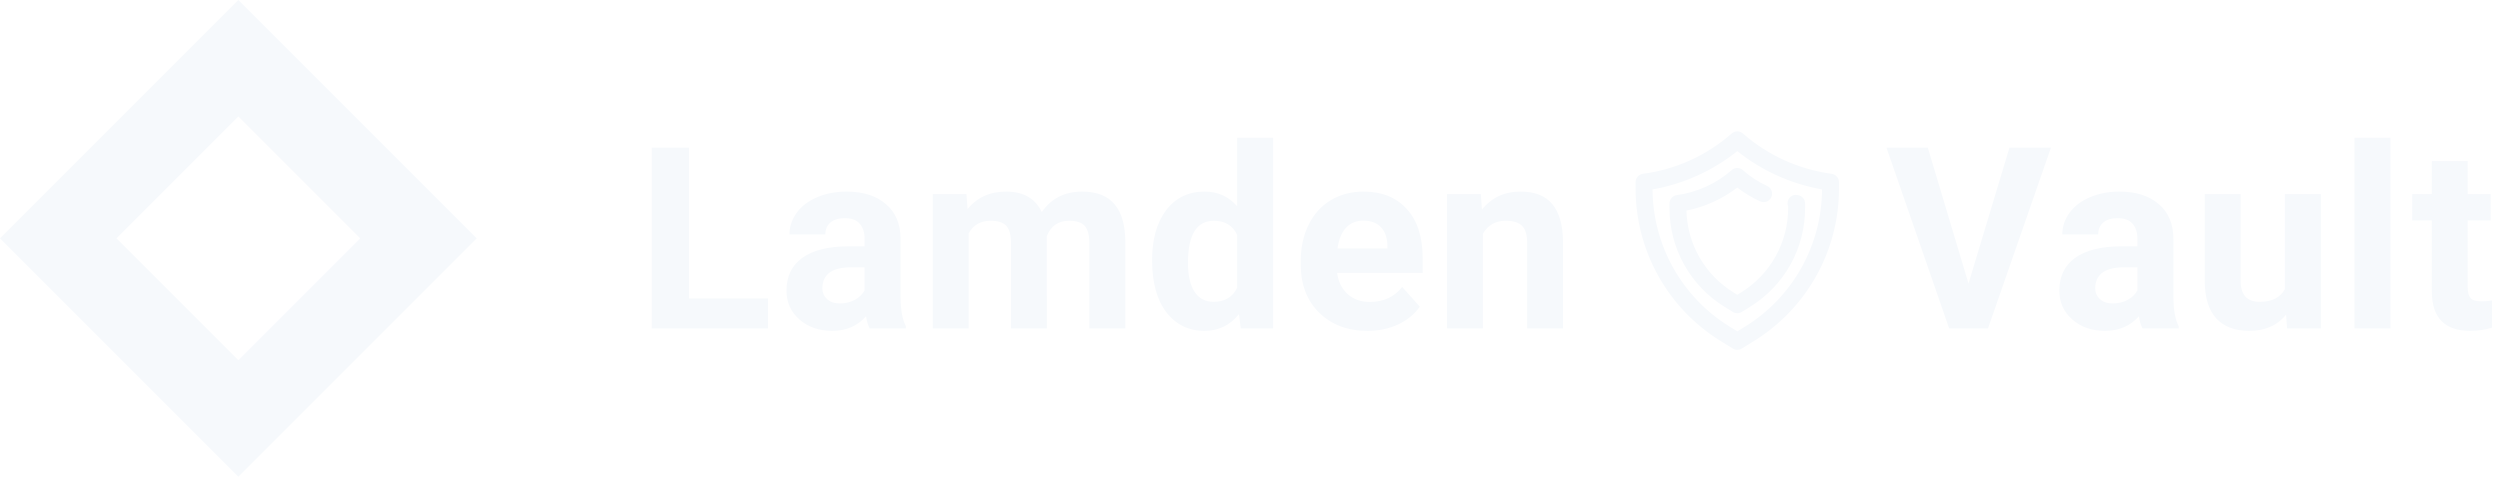
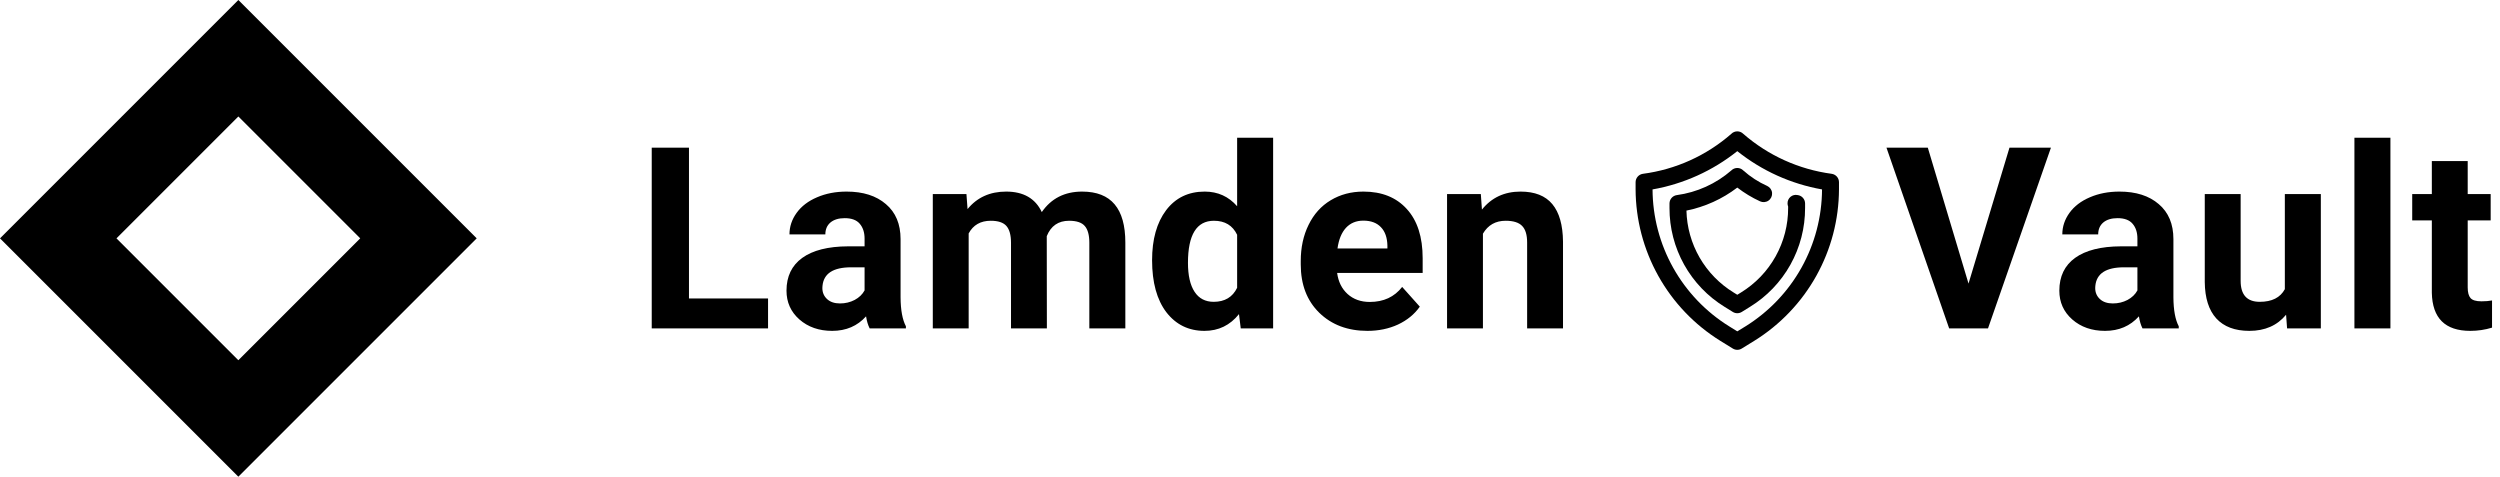
- <svg xmlns="http://www.w3.org/2000/svg" width="236" height="45" viewBox="0 0 236 45" fill="none">
-   <path fill-rule="evenodd" clip-rule="evenodd" d="M22.5 10.995L10.995 22.5L22.5 34.005L34.005 22.5L22.5 10.995ZM0 22.5L22.5 45L45 22.5L22.5 -2.85449e-06L0 22.5Z" fill="#F6F9FC" />
-   <path d="M185.828 26.77L189.695 13.938H193.609L187.668 31H184L178.082 13.938H181.984L185.828 26.77ZM202.252 31C202.096 30.695 201.983 30.316 201.913 29.863C201.092 30.777 200.026 31.234 198.713 31.234C197.471 31.234 196.44 30.875 195.62 30.156C194.807 29.438 194.401 28.531 194.401 27.438C194.401 26.094 194.897 25.062 195.889 24.344C196.889 23.625 198.331 23.262 200.213 23.254H201.772V22.527C201.772 21.941 201.62 21.473 201.315 21.121C201.018 20.77 200.545 20.594 199.897 20.594C199.327 20.594 198.877 20.73 198.549 21.004C198.229 21.277 198.069 21.652 198.069 22.129H194.682C194.682 21.395 194.909 20.715 195.362 20.09C195.815 19.465 196.456 18.977 197.284 18.625C198.112 18.266 199.042 18.086 200.073 18.086C201.635 18.086 202.874 18.48 203.788 19.27C204.71 20.051 205.17 21.152 205.17 22.574V28.07C205.178 29.273 205.346 30.184 205.674 30.801V31H202.252ZM199.452 28.645C199.952 28.645 200.413 28.535 200.835 28.316C201.256 28.09 201.569 27.789 201.772 27.414V25.234H200.506C198.811 25.234 197.909 25.82 197.799 26.992L197.788 27.191C197.788 27.613 197.936 27.961 198.233 28.234C198.53 28.508 198.936 28.645 199.452 28.645ZM215.806 29.711C214.97 30.727 213.814 31.234 212.337 31.234C210.978 31.234 209.939 30.844 209.22 30.062C208.509 29.281 208.146 28.137 208.13 26.629V18.32H211.517V26.512C211.517 27.832 212.118 28.492 213.321 28.492C214.47 28.492 215.259 28.094 215.689 27.297V18.32H219.087V31H215.9L215.806 29.711ZM225.656 31H222.257V13H225.656V31ZM232.951 15.203V18.32H235.119V20.805H232.951V27.133C232.951 27.602 233.041 27.938 233.221 28.141C233.401 28.344 233.744 28.445 234.252 28.445C234.627 28.445 234.959 28.418 235.248 28.363V30.93C234.584 31.133 233.901 31.234 233.197 31.234C230.822 31.234 229.612 30.035 229.565 27.637V20.805H227.713V18.32H229.565V15.203H232.951Z" fill="#F6F9FC" />
-   <path d="M162.386 32.168L163.58 32.904V32.904C163.706 32.982 163.851 33.023 164 33.023C164.148 33.023 164.294 32.982 164.42 32.904L165.613 32.168V32.168C168.047 30.656 170.057 28.55 171.454 26.049C172.851 23.547 173.59 20.731 173.6 17.866V17.2C173.6 17.008 173.531 16.822 173.405 16.676C173.278 16.531 173.104 16.436 172.914 16.408C169.822 15.995 166.919 14.682 164.566 12.635C164.416 12.485 164.212 12.4 164 12.4C163.788 12.4 163.585 12.485 163.435 12.635C161.085 14.689 158.181 16.002 155.087 16.408C154.896 16.436 154.722 16.531 154.596 16.676C154.47 16.822 154.4 17.008 154.4 17.2V17.866C154.411 20.731 155.149 23.547 156.546 26.049C157.943 28.55 159.953 30.656 162.387 32.168H162.386ZM164 14.268C166.322 16.123 169.073 17.365 172 17.881C171.988 20.471 171.318 23.016 170.055 25.276C168.791 27.537 166.974 29.44 164.774 30.807L164 31.28L163.225 30.8C161.026 29.434 159.21 27.532 157.946 25.273C156.682 23.013 156.013 20.47 156 17.881C158.927 17.365 161.678 16.123 164 14.268L164 14.268Z" fill="#F6F9FC" />
-   <path d="M162.818 28.976L163.579 29.448C163.705 29.527 163.851 29.568 164 29.568C164.149 29.568 164.295 29.527 164.422 29.448L165.181 28.977H165.181C166.781 27.997 168.102 26.622 169.016 24.984C169.93 23.346 170.407 21.5 170.4 19.624V19.208V19.208C170.4 19.012 170.328 18.823 170.198 18.677C170.068 18.53 169.888 18.437 169.694 18.414C169.459 18.363 169.213 18.422 169.028 18.576C168.842 18.729 168.738 18.96 168.744 19.2C168.744 19.301 168.763 19.401 168.8 19.495V19.624V19.624C168.806 21.228 168.398 22.805 167.616 24.205C166.835 25.605 165.706 26.78 164.339 27.617L164 27.827L163.66 27.616C162.329 26.802 161.224 25.668 160.444 24.317C159.665 22.965 159.237 21.44 159.2 19.88C160.945 19.53 162.586 18.787 164 17.707C164.666 18.22 165.388 18.656 166.151 19.007C166.411 19.127 166.715 19.099 166.948 18.935C167.182 18.77 167.31 18.493 167.284 18.208C167.259 17.924 167.083 17.674 166.823 17.554C165.999 17.186 165.238 16.692 164.565 16.091C164.415 15.941 164.212 15.857 164 15.857C163.788 15.857 163.585 15.941 163.435 16.091C161.982 17.352 160.192 18.161 158.286 18.419C158.096 18.446 157.922 18.541 157.796 18.686C157.67 18.831 157.601 19.017 157.6 19.209V19.625V19.624C157.594 21.5 158.07 23.346 158.984 24.984C159.898 26.622 161.218 27.997 162.818 28.977L162.818 28.976Z" fill="#F6F9FC" />
-   <path d="M65.039 28.176H72.504V31H61.523V13.938H65.039V28.176ZM82.096 31C81.94 30.695 81.827 30.316 81.756 29.863C80.936 30.777 79.87 31.234 78.557 31.234C77.315 31.234 76.284 30.875 75.463 30.156C74.651 29.438 74.245 28.531 74.245 27.438C74.245 26.094 74.741 25.062 75.733 24.344C76.733 23.625 78.174 23.262 80.057 23.254H81.616V22.527C81.616 21.941 81.463 21.473 81.159 21.121C80.862 20.77 80.389 20.594 79.741 20.594C79.171 20.594 78.721 20.73 78.393 21.004C78.073 21.277 77.913 21.652 77.913 22.129H74.526C74.526 21.395 74.752 20.715 75.206 20.09C75.659 19.465 76.299 18.977 77.127 18.625C77.956 18.266 78.885 18.086 79.917 18.086C81.479 18.086 82.717 18.48 83.631 19.27C84.553 20.051 85.014 21.152 85.014 22.574V28.07C85.022 29.273 85.19 30.184 85.518 30.801V31H82.096ZM79.296 28.645C79.796 28.645 80.256 28.535 80.678 28.316C81.1 28.09 81.413 27.789 81.616 27.414V25.234H80.35C78.655 25.234 77.752 25.82 77.643 26.992L77.631 27.191C77.631 27.613 77.78 27.961 78.077 28.234C78.374 28.508 78.78 28.645 79.296 28.645ZM91.232 18.32L91.337 19.738C92.236 18.637 93.45 18.086 94.982 18.086C96.614 18.086 97.736 18.73 98.345 20.02C99.236 18.73 100.505 18.086 102.153 18.086C103.528 18.086 104.552 18.488 105.224 19.293C105.896 20.09 106.232 21.293 106.232 22.902V31H102.833V22.914C102.833 22.195 102.692 21.672 102.411 21.344C102.13 21.008 101.634 20.84 100.923 20.84C99.907 20.84 99.204 21.324 98.814 22.293L98.825 31H95.439V22.926C95.439 22.191 95.294 21.66 95.005 21.332C94.716 21.004 94.224 20.84 93.528 20.84C92.567 20.84 91.872 21.238 91.442 22.035V31H88.056V18.32H91.232ZM108.757 24.566C108.757 22.59 109.199 21.016 110.082 19.844C110.972 18.672 112.187 18.086 113.726 18.086C114.961 18.086 115.98 18.547 116.785 19.469V13H120.183V31H117.125L116.961 29.652C116.117 30.707 115.031 31.234 113.703 31.234C112.211 31.234 111.011 30.648 110.105 29.477C109.207 28.297 108.757 26.66 108.757 24.566ZM112.144 24.812C112.144 26 112.351 26.91 112.765 27.543C113.179 28.176 113.781 28.492 114.57 28.492C115.617 28.492 116.355 28.051 116.785 27.168V22.164C116.363 21.281 115.632 20.84 114.593 20.84C112.961 20.84 112.144 22.164 112.144 24.812ZM129.084 31.234C127.225 31.234 125.709 30.664 124.537 29.523C123.373 28.383 122.791 26.863 122.791 24.965V24.637C122.791 23.363 123.037 22.227 123.53 21.227C124.022 20.219 124.717 19.445 125.615 18.906C126.522 18.359 127.553 18.086 128.709 18.086C130.444 18.086 131.807 18.633 132.799 19.727C133.799 20.82 134.299 22.371 134.299 24.379V25.762H126.225C126.334 26.59 126.662 27.254 127.209 27.754C127.764 28.254 128.463 28.504 129.307 28.504C130.612 28.504 131.631 28.031 132.365 27.086L134.03 28.949C133.522 29.668 132.834 30.23 131.967 30.637C131.1 31.035 130.139 31.234 129.084 31.234ZM128.697 20.828C128.026 20.828 127.479 21.055 127.057 21.508C126.643 21.961 126.377 22.609 126.26 23.453H130.971V23.184C130.955 22.434 130.752 21.855 130.362 21.449C129.971 21.035 129.416 20.828 128.697 20.828ZM139.79 18.32L139.895 19.785C140.802 18.652 142.016 18.086 143.54 18.086C144.884 18.086 145.884 18.48 146.54 19.27C147.196 20.059 147.532 21.238 147.548 22.809V31H144.161V22.891C144.161 22.172 144.005 21.652 143.692 21.332C143.38 21.004 142.86 20.84 142.134 20.84C141.18 20.84 140.466 21.246 139.989 22.059V31H136.602V18.32H139.79Z" fill="#F6F9FC" />
+ <svg xmlns="http://www.w3.org/2000/svg" width="236" height="45" viewBox="0 0 236 45">
+   <path fill-rule="evenodd" clip-rule="evenodd" d="M22.5 10.995L10.995 22.5L22.5 34.005L34.005 22.5L22.5 10.995ZM0 22.5L22.5 45L45 22.5L22.5 -2.85449e-06L0 22.5Z" />
+   <path d="M185.828 26.77L189.695 13.938H193.609L187.668 31H184L178.082 13.938H181.984L185.828 26.77ZM202.252 31C202.096 30.695 201.983 30.316 201.913 29.863C201.092 30.777 200.026 31.234 198.713 31.234C197.471 31.234 196.44 30.875 195.62 30.156C194.807 29.438 194.401 28.531 194.401 27.438C194.401 26.094 194.897 25.062 195.889 24.344C196.889 23.625 198.331 23.262 200.213 23.254H201.772V22.527C201.772 21.941 201.62 21.473 201.315 21.121C201.018 20.77 200.545 20.594 199.897 20.594C199.327 20.594 198.877 20.73 198.549 21.004C198.229 21.277 198.069 21.652 198.069 22.129H194.682C194.682 21.395 194.909 20.715 195.362 20.09C195.815 19.465 196.456 18.977 197.284 18.625C198.112 18.266 199.042 18.086 200.073 18.086C201.635 18.086 202.874 18.48 203.788 19.27C204.71 20.051 205.17 21.152 205.17 22.574V28.07C205.178 29.273 205.346 30.184 205.674 30.801V31H202.252ZM199.452 28.645C199.952 28.645 200.413 28.535 200.835 28.316C201.256 28.09 201.569 27.789 201.772 27.414V25.234H200.506C198.811 25.234 197.909 25.82 197.799 26.992L197.788 27.191C197.788 27.613 197.936 27.961 198.233 28.234C198.53 28.508 198.936 28.645 199.452 28.645ZM215.806 29.711C214.97 30.727 213.814 31.234 212.337 31.234C210.978 31.234 209.939 30.844 209.22 30.062C208.509 29.281 208.146 28.137 208.13 26.629V18.32H211.517V26.512C211.517 27.832 212.118 28.492 213.321 28.492C214.47 28.492 215.259 28.094 215.689 27.297V18.32H219.087V31H215.9L215.806 29.711ZM225.656 31H222.257V13H225.656V31ZM232.951 15.203V18.32H235.119V20.805H232.951V27.133C232.951 27.602 233.041 27.938 233.221 28.141C233.401 28.344 233.744 28.445 234.252 28.445C234.627 28.445 234.959 28.418 235.248 28.363V30.93C234.584 31.133 233.901 31.234 233.197 31.234C230.822 31.234 229.612 30.035 229.565 27.637V20.805H227.713V18.32H229.565V15.203H232.951Z" />
+   <path d="M162.386 32.168L163.58 32.904V32.904C163.706 32.982 163.851 33.023 164 33.023C164.148 33.023 164.294 32.982 164.42 32.904L165.613 32.168V32.168C168.047 30.656 170.057 28.55 171.454 26.049C172.851 23.547 173.59 20.731 173.6 17.866V17.2C173.6 17.008 173.531 16.822 173.405 16.676C173.278 16.531 173.104 16.436 172.914 16.408C169.822 15.995 166.919 14.682 164.566 12.635C164.416 12.485 164.212 12.4 164 12.4C163.788 12.4 163.585 12.485 163.435 12.635C161.085 14.689 158.181 16.002 155.087 16.408C154.896 16.436 154.722 16.531 154.596 16.676C154.47 16.822 154.4 17.008 154.4 17.2V17.866C154.411 20.731 155.149 23.547 156.546 26.049C157.943 28.55 159.953 30.656 162.387 32.168H162.386ZM164 14.268C166.322 16.123 169.073 17.365 172 17.881C171.988 20.471 171.318 23.016 170.055 25.276C168.791 27.537 166.974 29.44 164.774 30.807L164 31.28L163.225 30.8C161.026 29.434 159.21 27.532 157.946 25.273C156.682 23.013 156.013 20.47 156 17.881C158.927 17.365 161.678 16.123 164 14.268L164 14.268Z" />
+   <path d="M162.818 28.976L163.579 29.448C163.705 29.527 163.851 29.568 164 29.568C164.149 29.568 164.295 29.527 164.422 29.448L165.181 28.977H165.181C166.781 27.997 168.102 26.622 169.016 24.984C169.93 23.346 170.407 21.5 170.4 19.624V19.208V19.208C170.4 19.012 170.328 18.823 170.198 18.677C170.068 18.53 169.888 18.437 169.694 18.414C169.459 18.363 169.213 18.422 169.028 18.576C168.842 18.729 168.738 18.96 168.744 19.2C168.744 19.301 168.763 19.401 168.8 19.495V19.624V19.624C168.806 21.228 168.398 22.805 167.616 24.205C166.835 25.605 165.706 26.78 164.339 27.617L164 27.827L163.66 27.616C162.329 26.802 161.224 25.668 160.444 24.317C159.665 22.965 159.237 21.44 159.2 19.88C160.945 19.53 162.586 18.787 164 17.707C164.666 18.22 165.388 18.656 166.151 19.007C166.411 19.127 166.715 19.099 166.948 18.935C167.182 18.77 167.31 18.493 167.284 18.208C167.259 17.924 167.083 17.674 166.823 17.554C165.999 17.186 165.238 16.692 164.565 16.091C164.415 15.941 164.212 15.857 164 15.857C163.788 15.857 163.585 15.941 163.435 16.091C161.982 17.352 160.192 18.161 158.286 18.419C158.096 18.446 157.922 18.541 157.796 18.686C157.67 18.831 157.601 19.017 157.6 19.209V19.625V19.624C157.594 21.5 158.07 23.346 158.984 24.984C159.898 26.622 161.218 27.997 162.818 28.977L162.818 28.976Z" />
+   <path d="M65.039 28.176H72.504V31H61.523V13.938H65.039V28.176ZM82.096 31C81.94 30.695 81.827 30.316 81.756 29.863C80.936 30.777 79.87 31.234 78.557 31.234C77.315 31.234 76.284 30.875 75.463 30.156C74.651 29.438 74.245 28.531 74.245 27.438C74.245 26.094 74.741 25.062 75.733 24.344C76.733 23.625 78.174 23.262 80.057 23.254H81.616V22.527C81.616 21.941 81.463 21.473 81.159 21.121C80.862 20.77 80.389 20.594 79.741 20.594C79.171 20.594 78.721 20.73 78.393 21.004C78.073 21.277 77.913 21.652 77.913 22.129H74.526C74.526 21.395 74.752 20.715 75.206 20.09C75.659 19.465 76.299 18.977 77.127 18.625C77.956 18.266 78.885 18.086 79.917 18.086C81.479 18.086 82.717 18.48 83.631 19.27C84.553 20.051 85.014 21.152 85.014 22.574V28.07C85.022 29.273 85.19 30.184 85.518 30.801V31H82.096ZM79.296 28.645C79.796 28.645 80.256 28.535 80.678 28.316C81.1 28.09 81.413 27.789 81.616 27.414V25.234H80.35C78.655 25.234 77.752 25.82 77.643 26.992L77.631 27.191C77.631 27.613 77.78 27.961 78.077 28.234C78.374 28.508 78.78 28.645 79.296 28.645ZM91.232 18.32L91.337 19.738C92.236 18.637 93.45 18.086 94.982 18.086C96.614 18.086 97.736 18.73 98.345 20.02C99.236 18.73 100.505 18.086 102.153 18.086C103.528 18.086 104.552 18.488 105.224 19.293C105.896 20.09 106.232 21.293 106.232 22.902V31H102.833V22.914C102.833 22.195 102.692 21.672 102.411 21.344C102.13 21.008 101.634 20.84 100.923 20.84C99.907 20.84 99.204 21.324 98.814 22.293L98.825 31H95.439V22.926C95.439 22.191 95.294 21.66 95.005 21.332C94.716 21.004 94.224 20.84 93.528 20.84C92.567 20.84 91.872 21.238 91.442 22.035V31H88.056V18.32H91.232ZM108.757 24.566C108.757 22.59 109.199 21.016 110.082 19.844C110.972 18.672 112.187 18.086 113.726 18.086C114.961 18.086 115.98 18.547 116.785 19.469V13H120.183V31H117.125L116.961 29.652C116.117 30.707 115.031 31.234 113.703 31.234C112.211 31.234 111.011 30.648 110.105 29.477C109.207 28.297 108.757 26.66 108.757 24.566ZM112.144 24.812C112.144 26 112.351 26.91 112.765 27.543C113.179 28.176 113.781 28.492 114.57 28.492C115.617 28.492 116.355 28.051 116.785 27.168V22.164C116.363 21.281 115.632 20.84 114.593 20.84C112.961 20.84 112.144 22.164 112.144 24.812ZM129.084 31.234C127.225 31.234 125.709 30.664 124.537 29.523C123.373 28.383 122.791 26.863 122.791 24.965V24.637C122.791 23.363 123.037 22.227 123.53 21.227C124.022 20.219 124.717 19.445 125.615 18.906C126.522 18.359 127.553 18.086 128.709 18.086C130.444 18.086 131.807 18.633 132.799 19.727C133.799 20.82 134.299 22.371 134.299 24.379V25.762H126.225C126.334 26.59 126.662 27.254 127.209 27.754C127.764 28.254 128.463 28.504 129.307 28.504C130.612 28.504 131.631 28.031 132.365 27.086L134.03 28.949C133.522 29.668 132.834 30.23 131.967 30.637C131.1 31.035 130.139 31.234 129.084 31.234ZM128.697 20.828C128.026 20.828 127.479 21.055 127.057 21.508C126.643 21.961 126.377 22.609 126.26 23.453H130.971V23.184C130.955 22.434 130.752 21.855 130.362 21.449C129.971 21.035 129.416 20.828 128.697 20.828ZM139.79 18.32L139.895 19.785C140.802 18.652 142.016 18.086 143.54 18.086C144.884 18.086 145.884 18.48 146.54 19.27C147.196 20.059 147.532 21.238 147.548 22.809V31H144.161V22.891C144.161 22.172 144.005 21.652 143.692 21.332C143.38 21.004 142.86 20.84 142.134 20.84C141.18 20.84 140.466 21.246 139.989 22.059V31H136.602V18.32H139.79Z" />
</svg>
